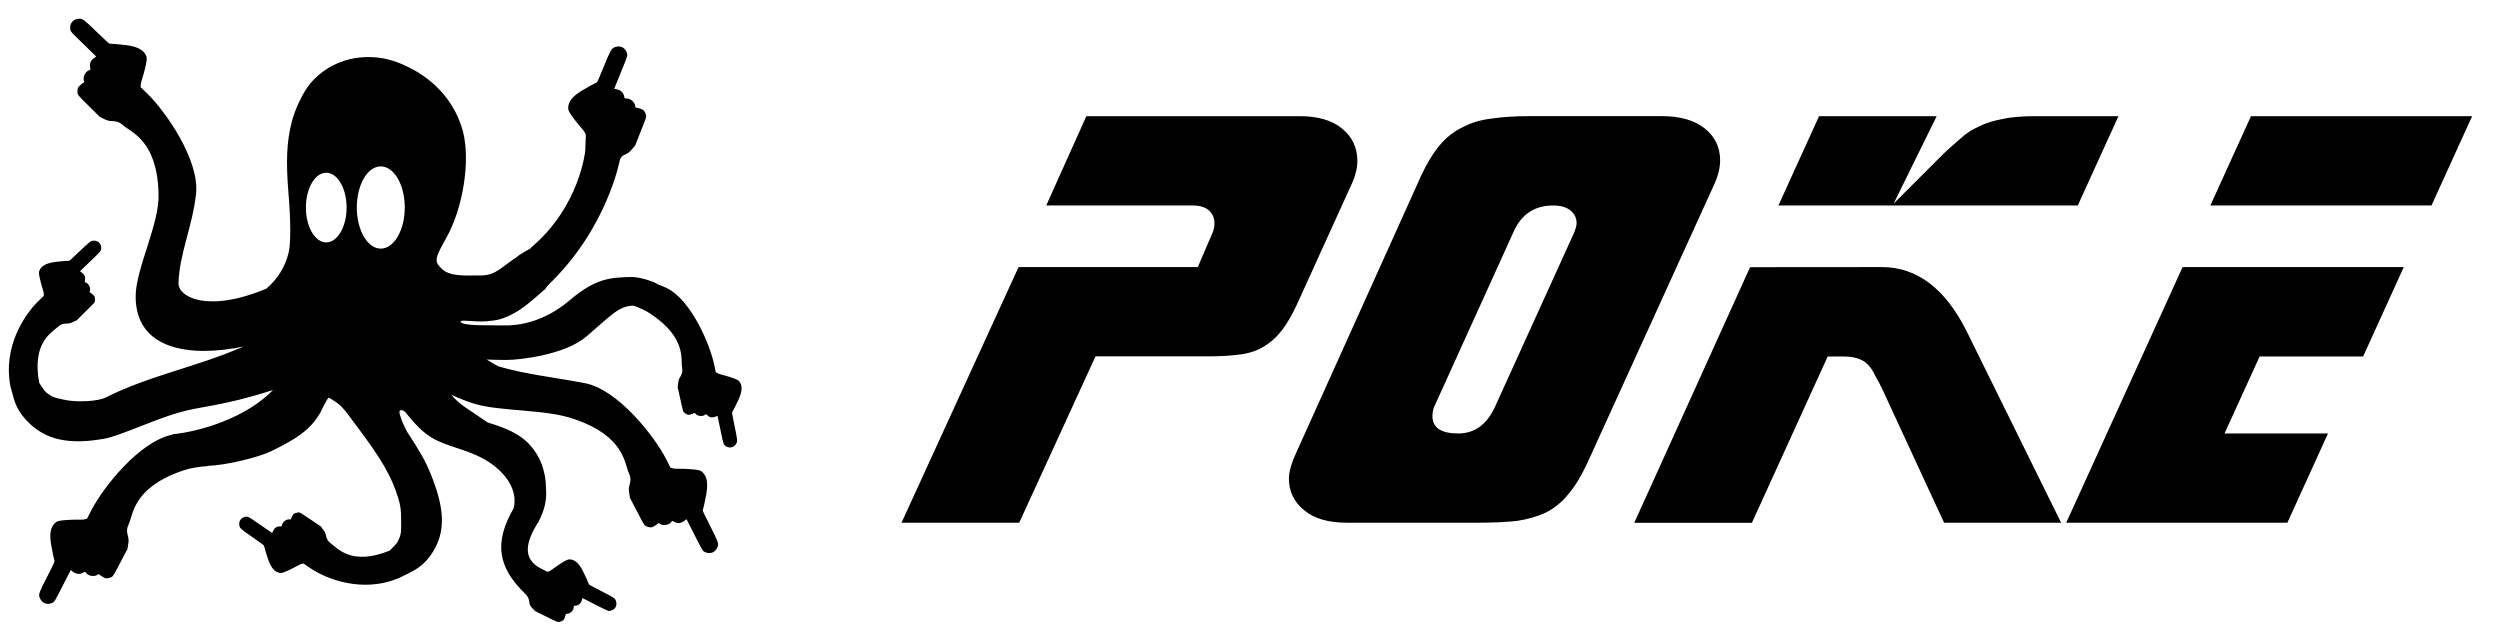
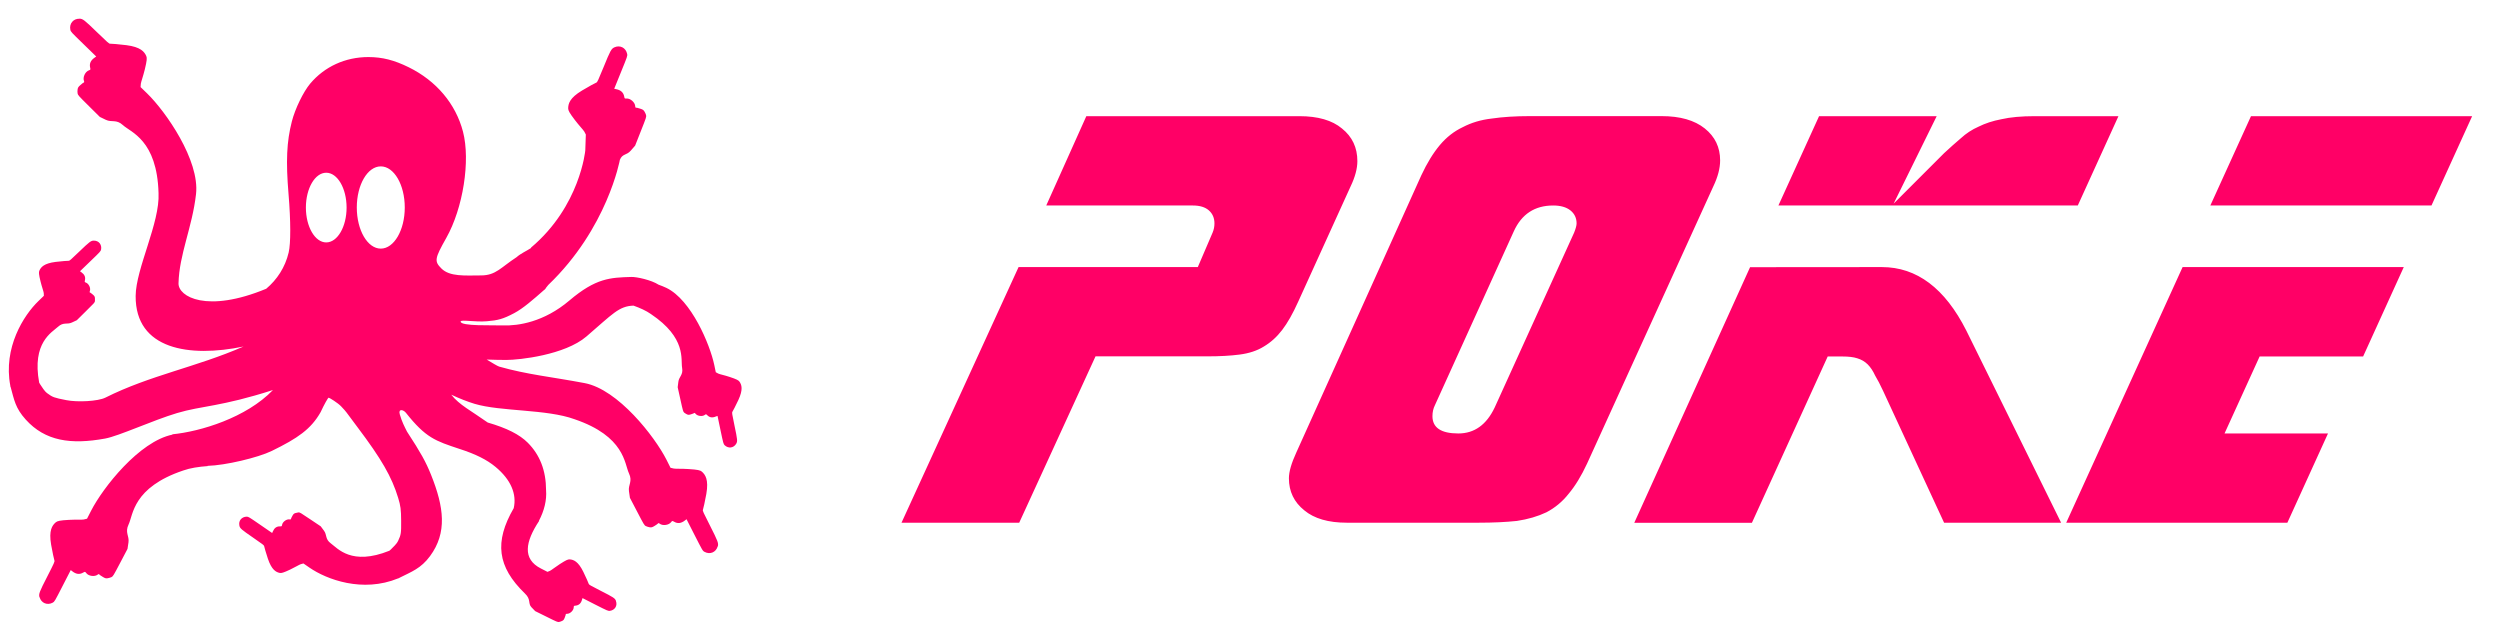
<svg xmlns="http://www.w3.org/2000/svg" width="96" height="24" viewBox="0 0 25.4 6.35" version="1.1" id="svg8">
  <defs id="defs2" />
  <g id="layer1" transform="translate(0,-290.65)">
-     <path style="fill:#000000;stroke-width:0.041" d="M 3.051 0.717 L 3.051 0.719 C 2.931 0.717 2.833 0.763 2.77 0.84 C 2.706 0.917 2.677 1.023 2.701 1.141 C 2.718 1.221 2.724 1.226 3.207 1.695 L 3.695 2.17 L 3.631 2.215 C 3.483 2.318 3.427 2.441 3.461 2.592 C 3.48 2.677 3.479 2.678 3.414 2.701 C 3.273 2.748 3.17 2.97 3.225 3.109 C 3.239 3.143 3.234 3.164 3.211 3.172 C 3.192 3.176 3.139 3.222 3.088 3.266 C 3.01 3.334 2.992 3.359 2.98 3.43 C 2.973 3.475 2.972 3.544 2.979 3.584 C 2.99 3.651 3.01 3.674 3.412 4.072 L 3.834 4.49 L 4.066 4.602 C 4.291 4.709 4.467 4.571 4.721 4.805 C 5.018 5.081 6.031 5.371 6.088 7.416 C 6.145 8.557 5.216 10.311 5.209 11.365 C 5.195 13.424 7.274 13.738 9.35 13.307 C 7.528 14.102 5.758 14.41 4.049 15.268 C 3.761 15.412 2.97 15.451 2.543 15.365 C 2.07 15.272 2.022 15.254 1.816 15.102 C 1.69 15.008 1.629 14.876 1.541 14.756 L 1.504 14.693 C 1.221 13.153 1.993 12.764 2.229 12.547 C 2.435 12.359 2.578 12.471 2.76 12.385 L 2.949 12.297 L 3.293 11.957 C 3.62 11.636 3.639 11.617 3.646 11.562 C 3.649 11.532 3.648 11.478 3.645 11.439 C 3.637 11.382 3.622 11.361 3.559 11.307 C 3.516 11.273 3.472 11.236 3.457 11.232 C 3.435 11.229 3.439 11.209 3.449 11.18 C 3.495 11.067 3.409 10.889 3.295 10.85 C 3.247 10.831 3.248 10.828 3.262 10.76 C 3.29 10.637 3.243 10.536 3.123 10.453 L 3.072 10.416 L 3.469 10.033 C 3.863 9.655 3.864 9.649 3.881 9.584 C 3.9 9.489 3.877 9.404 3.828 9.34 C 3.777 9.276 3.696 9.239 3.6 9.24 L 3.598 9.24 C 3.492 9.242 3.44 9.281 3.043 9.662 C 2.711 9.981 2.673 10.015 2.639 10.014 C 2.62 10.01 2.358 10.031 2.137 10.057 C 1.687 10.113 1.57 10.26 1.512 10.393 C 1.484 10.452 1.49 10.537 1.557 10.809 C 1.607 11.016 1.674 11.19 1.68 11.254 L 1.684 11.359 L 1.479 11.557 C 0.905 12.109 0.119 13.354 0.396 14.811 C 0.397 14.814 0.396 14.821 0.396 14.828 C 0.397 14.831 0.398 14.832 0.398 14.836 C 0.4 14.84 0.4 14.848 0.402 14.852 L 0.406 14.852 C 0.547 15.366 0.589 15.669 0.988 16.111 C 1.735 16.939 2.72 17.081 4.039 16.84 C 4.568 16.743 5.862 16.142 6.801 15.861 C 7.754 15.576 8.468 15.624 10.482 14.977 C 9.455 16.043 7.696 16.572 6.613 16.678 L 6.625 16.689 C 5.345 16.948 3.952 18.729 3.502 19.605 L 3.342 19.918 L 3.215 19.949 C 3.136 19.964 2.908 19.948 2.645 19.963 C 2.3 19.982 2.199 20.006 2.139 20.059 C 2.004 20.176 1.869 20.365 1.963 20.916 C 2.01 21.187 2.08 21.505 2.09 21.525 C 2.105 21.563 2.079 21.624 1.82 22.129 C 1.51 22.733 1.48 22.808 1.516 22.934 L 1.518 22.932 L 1.52 22.932 C 1.553 23.046 1.625 23.126 1.717 23.164 C 1.809 23.202 1.918 23.199 2.023 23.143 C 2.095 23.103 2.099 23.095 2.406 22.496 L 2.717 21.891 L 2.779 21.939 C 2.921 22.051 3.055 22.067 3.189 21.99 C 3.266 21.947 3.267 21.949 3.309 22.002 C 3.395 22.124 3.636 22.158 3.754 22.064 C 3.782 22.042 3.803 22.038 3.816 22.061 C 3.826 22.079 3.887 22.114 3.943 22.15 C 4.032 22.205 4.06 22.214 4.131 22.205 C 4.177 22.197 4.243 22.179 4.279 22.162 C 4.34 22.132 4.356 22.106 4.619 21.605 L 4.896 21.078 L 4.934 20.824 C 4.97 20.579 4.789 20.45 4.938 20.139 C 5.115 19.774 5.094 18.721 7.033 18.068 C 7.301 17.972 7.626 17.923 7.975 17.898 L 7.969 17.889 C 8.649 17.872 9.907 17.574 10.436 17.316 C 11.437 16.828 11.943 16.476 12.311 15.828 C 12.454 15.522 12.594 15.271 12.621 15.271 C 12.648 15.271 12.975 15.471 13.102 15.607 C 13.361 15.888 13.179 15.677 13.732 16.41 C 14.647 17.624 15.044 18.311 15.289 19.117 C 15.383 19.425 15.401 19.561 15.404 19.996 C 15.408 20.478 15.399 20.53 15.291 20.762 C 15.225 20.904 15.108 20.99 15.008 21.1 L 14.953 21.148 C 13.5 21.734 12.965 21.055 12.705 20.867 C 12.479 20.702 12.562 20.54 12.441 20.379 L 12.316 20.211 L 11.916 19.943 C 11.536 19.687 11.514 19.672 11.459 19.676 C 11.428 19.68 11.375 19.692 11.338 19.703 C 11.283 19.723 11.265 19.741 11.225 19.814 C 11.2 19.863 11.172 19.913 11.172 19.928 C 11.171 19.949 11.155 19.949 11.123 19.945 C 11.003 19.924 10.846 20.042 10.83 20.162 C 10.82 20.213 10.818 20.212 10.748 20.213 C 10.623 20.21 10.534 20.274 10.477 20.408 L 10.451 20.467 L 9.996 20.154 C 9.547 19.844 9.542 19.843 9.475 19.84 C 9.378 19.84 9.299 19.881 9.246 19.941 C 9.194 20.004 9.173 20.089 9.193 20.184 L 9.191 20.184 L 9.193 20.188 C 9.216 20.291 9.266 20.332 9.719 20.645 C 10.098 20.906 10.137 20.937 10.143 20.971 C 10.143 20.989 10.217 21.244 10.287 21.455 C 10.432 21.885 10.599 21.97 10.74 22 C 10.803 22.015 10.886 21.992 11.139 21.873 C 11.332 21.782 11.489 21.683 11.551 21.664 L 11.652 21.637 L 11.887 21.799 C 12.543 22.25 13.92 22.772 15.291 22.209 C 15.296 22.207 15.303 22.207 15.309 22.205 C 15.312 22.204 15.314 22.203 15.316 22.201 C 15.322 22.199 15.327 22.198 15.332 22.195 L 15.332 22.191 C 15.808 21.951 16.16 21.833 16.514 21.354 C 17.176 20.456 17.052 19.479 16.553 18.234 C 16.352 17.735 16.165 17.395 15.629 16.574 C 15.53 16.376 15.437 16.206 15.352 15.912 C 15.285 15.684 15.488 15.726 15.588 15.852 C 16.348 16.813 16.719 16.931 17.639 17.236 C 18.265 17.437 18.697 17.654 19.027 17.928 C 19.622 18.421 19.849 18.975 19.727 19.514 C 18.976 20.809 19.096 21.763 20.156 22.789 C 20.402 23.022 20.267 23.171 20.406 23.316 L 20.551 23.467 L 20.982 23.68 C 21.393 23.885 21.417 23.894 21.471 23.883 C 21.501 23.876 21.553 23.861 21.588 23.842 C 21.64 23.815 21.655 23.795 21.686 23.717 C 21.703 23.666 21.727 23.609 21.725 23.598 C 21.721 23.575 21.737 23.57 21.768 23.57 C 21.889 23.576 22.031 23.439 22.031 23.318 C 22.035 23.264 22.036 23.263 22.105 23.256 C 22.23 23.243 22.311 23.168 22.35 23.027 L 22.369 22.967 L 22.859 23.217 C 23.346 23.465 23.35 23.461 23.418 23.457 C 23.514 23.444 23.587 23.396 23.631 23.328 C 23.675 23.259 23.685 23.171 23.652 23.08 L 23.654 23.08 L 23.652 23.072 C 23.616 22.973 23.561 22.937 23.07 22.688 C 22.66 22.478 22.617 22.454 22.607 22.42 C 22.605 22.401 22.498 22.159 22.4 21.959 C 22.201 21.552 22.023 21.492 21.879 21.48 C 21.814 21.474 21.737 21.507 21.502 21.658 C 21.322 21.774 21.178 21.893 21.119 21.92 L 21.023 21.959 L 20.77 21.83 C 20.053 21.466 20.17 20.807 20.703 20.002 L 20.695 19.998 C 20.898 19.614 21 19.205 20.969 18.822 C 20.967 18.071 20.733 17.469 20.268 17.002 C 19.951 16.684 19.464 16.439 18.729 16.225 C 18.088 15.771 17.637 15.55 17.328 15.156 C 17.646 15.304 17.953 15.425 18.221 15.506 C 19.23 15.809 20.989 15.706 22.062 16.098 C 23.999 16.757 23.977 17.811 24.152 18.176 C 24.3 18.487 24.117 18.615 24.152 18.861 L 24.189 19.117 L 24.465 19.645 C 24.726 20.146 24.741 20.173 24.803 20.203 C 24.838 20.222 24.904 20.24 24.949 20.248 C 25.02 20.258 25.05 20.247 25.139 20.193 C 25.196 20.158 25.254 20.119 25.264 20.104 C 25.278 20.081 25.299 20.085 25.328 20.107 C 25.445 20.201 25.686 20.168 25.773 20.047 C 25.815 19.994 25.814 19.996 25.891 20.037 C 26.025 20.115 26.159 20.097 26.301 19.986 L 26.363 19.938 L 26.672 20.545 C 26.977 21.144 26.981 21.151 27.053 21.191 C 27.158 21.248 27.267 21.253 27.359 21.215 C 27.451 21.177 27.525 21.097 27.559 20.982 L 27.561 20.982 L 27.562 20.986 C 27.599 20.861 27.569 20.785 27.262 20.18 C 27.004 19.674 26.977 19.614 26.992 19.576 C 27.003 19.556 27.075 19.238 27.123 18.967 C 27.219 18.416 27.084 18.227 26.949 18.109 C 26.889 18.057 26.79 18.034 26.445 18.012 C 26.182 17.994 25.952 18.007 25.873 17.992 L 25.748 17.963 L 25.59 17.648 C 25.14 16.764 23.736 14.954 22.449 14.711 C 21.18 14.471 20.244 14.384 19.17 14.078 C 19.107 14.06 18.898 13.934 18.689 13.807 C 18.96 13.817 19.223 13.822 19.447 13.822 C 19.931 13.823 21.689 13.634 22.52 12.92 C 23.529 12.053 23.763 11.756 24.326 11.736 C 24.581 11.827 24.813 11.931 24.994 12.059 C 26.371 12.982 26.133 13.802 26.193 14.125 C 26.243 14.4 26.072 14.462 26.049 14.662 L 26.023 14.869 L 26.127 15.338 C 26.225 15.786 26.233 15.811 26.275 15.846 C 26.3 15.865 26.347 15.896 26.381 15.912 C 26.435 15.935 26.459 15.934 26.539 15.908 C 26.59 15.89 26.645 15.873 26.656 15.863 C 26.673 15.847 26.686 15.859 26.705 15.883 C 26.777 15.981 26.974 16.005 27.068 15.93 C 27.111 15.899 27.111 15.899 27.162 15.947 C 27.251 16.036 27.358 16.051 27.492 15.992 L 27.553 15.971 L 27.666 16.512 C 27.777 17.046 27.782 17.048 27.828 17.098 C 27.898 17.164 27.982 17.19 28.062 17.182 C 28.144 17.172 28.219 17.124 28.27 17.041 L 28.271 17.037 C 28.326 16.947 28.318 16.882 28.205 16.344 C 28.11 15.894 28.103 15.842 28.123 15.814 C 28.136 15.801 28.257 15.565 28.352 15.363 C 28.543 14.952 28.479 14.779 28.398 14.658 C 28.363 14.604 28.287 14.563 28.021 14.475 C 27.819 14.407 27.636 14.373 27.578 14.344 L 27.486 14.293 L 27.428 14.014 C 27.262 13.227 26.545 11.515 25.59 11.055 C 25.489 11.006 25.389 10.97 25.289 10.932 C 25.013 10.753 24.449 10.628 24.24 10.635 C 23.441 10.659 22.884 10.674 21.865 11.539 C 20.886 12.371 19.891 12.515 19.328 12.496 C 18.922 12.482 17.687 12.534 17.688 12.348 C 17.688 12.261 18.242 12.375 18.697 12.336 C 19.118 12.302 19.318 12.251 19.744 12.025 C 20.086 11.845 20.471 11.507 20.898 11.131 L 20.9 11.133 L 20.902 11.133 C 20.907 11.129 20.911 11.121 20.916 11.117 C 20.93 11.106 20.941 11.093 20.955 11.082 C 20.953 11.079 20.95 11.08 20.947 11.076 C 20.984 11.034 21.017 10.987 21.053 10.943 C 23.328 8.766 23.803 6.137 23.803 6.137 C 23.902 5.894 24.058 5.973 24.221 5.785 L 24.389 5.592 L 24.607 5.039 C 24.816 4.513 24.825 4.486 24.809 4.42 C 24.799 4.381 24.77 4.316 24.744 4.277 C 24.705 4.218 24.679 4.204 24.58 4.172 C 24.516 4.153 24.449 4.131 24.43 4.137 C 24.405 4.138 24.394 4.122 24.393 4.082 C 24.387 3.932 24.203 3.77 24.055 3.783 C 23.986 3.787 23.985 3.787 23.969 3.703 C 23.939 3.551 23.837 3.458 23.66 3.424 L 23.586 3.408 L 23.842 2.777 C 24.096 2.154 24.099 2.149 24.082 2.068 C 24.057 1.951 23.989 1.864 23.9 1.818 C 23.811 1.773 23.7 1.768 23.592 1.818 C 23.473 1.873 23.436 1.943 23.18 2.572 C 22.965 3.098 22.936 3.16 22.898 3.172 C 22.875 3.176 22.588 3.333 22.352 3.475 C 21.872 3.762 21.82 3.984 21.818 4.162 C 21.818 4.242 21.865 4.333 22.074 4.607 C 22.234 4.818 22.394 4.982 22.436 5.051 L 22.496 5.166 L 22.475 5.777 C 22.475 5.777 22.278 7.919 20.391 9.508 L 20.393 9.523 C 20.213 9.641 19.988 9.738 19.838 9.875 C 19.229 10.271 19.042 10.574 18.477 10.576 C 17.847 10.579 17.269 10.628 16.951 10.311 C 16.672 10.032 16.688 9.933 17.137 9.137 C 17.783 7.991 18.069 6.17 17.779 5.057 C 17.501 3.988 16.753 3.102 15.693 2.582 C 15.132 2.307 14.682 2.192 14.145 2.191 C 13.261 2.191 12.462 2.557 11.91 3.213 C 11.649 3.524 11.332 4.176 11.207 4.664 C 11.008 5.441 10.974 6.185 11.08 7.455 C 11.166 8.491 11.168 9.347 11.084 9.699 C 10.949 10.267 10.639 10.737 10.223 11.088 C 7.937 12.035 6.844 11.39 6.855 10.881 C 6.881 9.764 7.381 8.74 7.527 7.457 C 7.676 6.156 6.362 4.28 5.65 3.588 L 5.398 3.344 L 5.408 3.215 C 5.419 3.135 5.499 2.92 5.561 2.664 C 5.642 2.328 5.65 2.225 5.617 2.152 C 5.545 1.989 5.404 1.805 4.85 1.734 C 4.577 1.7 4.251 1.674 4.229 1.678 C 4.189 1.682 4.138 1.638 3.73 1.242 C 3.243 0.769 3.181 0.719 3.051 0.717 z M 58.744 4.459 C 58.192 4.459 57.703 4.49 57.277 4.553 C 56.867 4.6 56.497 4.711 56.166 4.885 C 55.835 5.042 55.543 5.27 55.291 5.57 C 55.039 5.87 54.801 6.255 54.58 6.729 L 49.779 17.375 C 49.59 17.785 49.494 18.115 49.494 18.367 C 49.494 18.872 49.692 19.283 50.086 19.598 C 50.464 19.913 51.009 20.072 51.719 20.072 L 56.781 20.072 C 57.333 20.072 57.822 20.049 58.248 20.004 C 58.674 19.94 59.052 19.829 59.383 19.672 C 59.714 19.498 59.998 19.263 60.234 18.963 C 60.487 18.663 60.723 18.276 60.943 17.803 L 65.793 7.154 C 65.966 6.792 66.053 6.46 66.053 6.16 C 66.053 5.656 65.857 5.247 65.463 4.932 C 65.069 4.617 64.516 4.459 63.807 4.459 L 58.744 4.459 z M 41.715 4.461 L 40.176 7.891 L 45.807 7.891 C 46.075 7.891 46.28 7.954 46.422 8.08 C 46.564 8.206 46.635 8.373 46.635 8.578 C 46.635 8.704 46.611 8.821 46.564 8.932 L 45.996 10.256 L 39.113 10.256 L 34.617 20.074 L 39.137 20.074 L 42.068 13.684 L 46.352 13.684 C 46.84 13.684 47.257 13.661 47.604 13.615 C 47.966 13.568 48.275 13.466 48.527 13.309 C 48.795 13.151 49.031 12.938 49.236 12.67 C 49.441 12.402 49.647 12.039 49.852 11.582 L 51.863 7.158 C 52.037 6.796 52.123 6.471 52.123 6.188 C 52.123 5.667 51.926 5.249 51.531 4.934 C 51.153 4.618 50.608 4.461 49.898 4.461 L 41.715 4.461 z M 69.852 4.461 L 68.291 7.891 L 79.787 7.891 L 81.348 4.461 L 78.131 4.461 C 77.626 4.461 77.2 4.499 76.854 4.578 C 76.522 4.641 76.231 4.737 75.979 4.863 C 75.726 4.974 75.498 5.123 75.293 5.312 C 75.088 5.486 74.875 5.676 74.654 5.881 L 72.715 7.82 L 74.369 4.461 L 69.852 4.461 z M 86.438 4.461 L 84.877 7.891 L 93.369 7.891 L 94.93 4.461 L 86.438 4.461 z M 14.623 6.389 C 15.131 6.39 15.543 7.095 15.543 7.967 C 15.543 8.838 15.131 9.546 14.623 9.547 C 14.114 9.548 13.701 8.84 13.701 7.967 C 13.701 7.094 14.114 6.388 14.623 6.389 z M 12.527 6.633 C 12.958 6.632 13.308 7.231 13.309 7.969 C 13.309 8.708 12.959 9.309 12.527 9.309 C 12.096 9.309 11.746 8.708 11.746 7.969 C 11.747 7.231 12.097 6.632 12.527 6.633 z M 59.643 7.891 C 59.926 7.891 60.147 7.954 60.305 8.08 C 60.462 8.206 60.541 8.373 60.541 8.578 C 60.541 8.657 60.51 8.774 60.447 8.932 L 57.395 15.65 C 57.079 16.313 56.615 16.645 56 16.645 C 55.338 16.645 55.006 16.424 55.006 15.982 C 55.006 15.825 55.038 15.683 55.102 15.557 L 58.129 8.885 C 58.429 8.222 58.933 7.891 59.643 7.891 z M 72.264 10.256 L 67.203 10.26 L 62.756 20.076 L 67.273 20.076 L 70.184 13.689 L 70.75 13.689 C 70.987 13.689 71.176 13.712 71.318 13.758 C 71.476 13.805 71.61 13.884 71.721 13.994 C 71.831 14.105 71.925 14.247 72.004 14.42 C 72.099 14.578 72.202 14.775 72.312 15.012 L 74.654 20.074 L 79.148 20.074 L 75.506 12.693 C 74.686 11.069 73.604 10.256 72.264 10.256 z M 83.812 10.256 L 79.342 20.074 L 87.834 20.074 L 89.395 16.645 L 85.422 16.645 L 86.77 13.688 L 90.744 13.688 L 92.305 10.256 L 83.812 10.256 z " transform="matrix(0.2645833,0,0,0.2645833,0,290.65)" id="path1064" />
+     <path style="fill:#ff0066;stroke-width:0.041" d="M 3.051 0.717 L 3.051 0.719 C 2.931 0.717 2.833 0.763 2.77 0.84 C 2.706 0.917 2.677 1.023 2.701 1.141 C 2.718 1.221 2.724 1.226 3.207 1.695 L 3.695 2.17 L 3.631 2.215 C 3.483 2.318 3.427 2.441 3.461 2.592 C 3.48 2.677 3.479 2.678 3.414 2.701 C 3.273 2.748 3.17 2.97 3.225 3.109 C 3.239 3.143 3.234 3.164 3.211 3.172 C 3.192 3.176 3.139 3.222 3.088 3.266 C 3.01 3.334 2.992 3.359 2.98 3.43 C 2.973 3.475 2.972 3.544 2.979 3.584 C 2.99 3.651 3.01 3.674 3.412 4.072 L 3.834 4.49 L 4.066 4.602 C 4.291 4.709 4.467 4.571 4.721 4.805 C 5.018 5.081 6.031 5.371 6.088 7.416 C 6.145 8.557 5.216 10.311 5.209 11.365 C 5.195 13.424 7.274 13.738 9.35 13.307 C 7.528 14.102 5.758 14.41 4.049 15.268 C 3.761 15.412 2.97 15.451 2.543 15.365 C 2.07 15.272 2.022 15.254 1.816 15.102 C 1.69 15.008 1.629 14.876 1.541 14.756 L 1.504 14.693 C 1.221 13.153 1.993 12.764 2.229 12.547 C 2.435 12.359 2.578 12.471 2.76 12.385 L 2.949 12.297 L 3.293 11.957 C 3.62 11.636 3.639 11.617 3.646 11.562 C 3.649 11.532 3.648 11.478 3.645 11.439 C 3.637 11.382 3.622 11.361 3.559 11.307 C 3.516 11.273 3.472 11.236 3.457 11.232 C 3.435 11.229 3.439 11.209 3.449 11.18 C 3.495 11.067 3.409 10.889 3.295 10.85 C 3.247 10.831 3.248 10.828 3.262 10.76 C 3.29 10.637 3.243 10.536 3.123 10.453 L 3.072 10.416 L 3.469 10.033 C 3.863 9.655 3.864 9.649 3.881 9.584 C 3.9 9.489 3.877 9.404 3.828 9.34 C 3.777 9.276 3.696 9.239 3.6 9.24 L 3.598 9.24 C 3.492 9.242 3.44 9.281 3.043 9.662 C 2.711 9.981 2.673 10.015 2.639 10.014 C 2.62 10.01 2.358 10.031 2.137 10.057 C 1.687 10.113 1.57 10.26 1.512 10.393 C 1.484 10.452 1.49 10.537 1.557 10.809 C 1.607 11.016 1.674 11.19 1.68 11.254 L 1.684 11.359 L 1.479 11.557 C 0.905 12.109 0.119 13.354 0.396 14.811 C 0.397 14.814 0.396 14.821 0.396 14.828 C 0.397 14.831 0.398 14.832 0.398 14.836 C 0.4 14.84 0.4 14.848 0.402 14.852 L 0.406 14.852 C 0.547 15.366 0.589 15.669 0.988 16.111 C 1.735 16.939 2.72 17.081 4.039 16.84 C 4.568 16.743 5.862 16.142 6.801 15.861 C 7.754 15.576 8.468 15.624 10.482 14.977 C 9.455 16.043 7.696 16.572 6.613 16.678 L 6.625 16.689 C 5.345 16.948 3.952 18.729 3.502 19.605 L 3.342 19.918 L 3.215 19.949 C 3.136 19.964 2.908 19.948 2.645 19.963 C 2.3 19.982 2.199 20.006 2.139 20.059 C 2.004 20.176 1.869 20.365 1.963 20.916 C 2.01 21.187 2.08 21.505 2.09 21.525 C 2.105 21.563 2.079 21.624 1.82 22.129 C 1.51 22.733 1.48 22.808 1.516 22.934 L 1.518 22.932 L 1.52 22.932 C 1.553 23.046 1.625 23.126 1.717 23.164 C 1.809 23.202 1.918 23.199 2.023 23.143 C 2.095 23.103 2.099 23.095 2.406 22.496 L 2.717 21.891 L 2.779 21.939 C 2.921 22.051 3.055 22.067 3.189 21.99 C 3.266 21.947 3.267 21.949 3.309 22.002 C 3.395 22.124 3.636 22.158 3.754 22.064 C 3.782 22.042 3.803 22.038 3.816 22.061 C 3.826 22.079 3.887 22.114 3.943 22.15 C 4.032 22.205 4.06 22.214 4.131 22.205 C 4.177 22.197 4.243 22.179 4.279 22.162 C 4.34 22.132 4.356 22.106 4.619 21.605 L 4.896 21.078 L 4.934 20.824 C 4.97 20.579 4.789 20.45 4.938 20.139 C 5.115 19.774 5.094 18.721 7.033 18.068 C 7.301 17.972 7.626 17.923 7.975 17.898 L 7.969 17.889 C 8.649 17.872 9.907 17.574 10.436 17.316 C 11.437 16.828 11.943 16.476 12.311 15.828 C 12.454 15.522 12.594 15.271 12.621 15.271 C 12.648 15.271 12.975 15.471 13.102 15.607 C 13.361 15.888 13.179 15.677 13.732 16.41 C 14.647 17.624 15.044 18.311 15.289 19.117 C 15.383 19.425 15.401 19.561 15.404 19.996 C 15.408 20.478 15.399 20.53 15.291 20.762 C 15.225 20.904 15.108 20.99 15.008 21.1 L 14.953 21.148 C 13.5 21.734 12.965 21.055 12.705 20.867 C 12.479 20.702 12.562 20.54 12.441 20.379 L 12.316 20.211 L 11.916 19.943 C 11.536 19.687 11.514 19.672 11.459 19.676 C 11.428 19.68 11.375 19.692 11.338 19.703 C 11.283 19.723 11.265 19.741 11.225 19.814 C 11.2 19.863 11.172 19.913 11.172 19.928 C 11.171 19.949 11.155 19.949 11.123 19.945 C 11.003 19.924 10.846 20.042 10.83 20.162 C 10.82 20.213 10.818 20.212 10.748 20.213 C 10.623 20.21 10.534 20.274 10.477 20.408 L 10.451 20.467 L 9.996 20.154 C 9.547 19.844 9.542 19.843 9.475 19.84 C 9.378 19.84 9.299 19.881 9.246 19.941 C 9.194 20.004 9.173 20.089 9.193 20.184 L 9.191 20.184 L 9.193 20.188 C 9.216 20.291 9.266 20.332 9.719 20.645 C 10.098 20.906 10.137 20.937 10.143 20.971 C 10.143 20.989 10.217 21.244 10.287 21.455 C 10.432 21.885 10.599 21.97 10.74 22 C 10.803 22.015 10.886 21.992 11.139 21.873 C 11.332 21.782 11.489 21.683 11.551 21.664 L 11.652 21.637 L 11.887 21.799 C 12.543 22.25 13.92 22.772 15.291 22.209 C 15.296 22.207 15.303 22.207 15.309 22.205 C 15.312 22.204 15.314 22.203 15.316 22.201 C 15.322 22.199 15.327 22.198 15.332 22.195 L 15.332 22.191 C 15.808 21.951 16.16 21.833 16.514 21.354 C 17.176 20.456 17.052 19.479 16.553 18.234 C 16.352 17.735 16.165 17.395 15.629 16.574 C 15.53 16.376 15.437 16.206 15.352 15.912 C 15.285 15.684 15.488 15.726 15.588 15.852 C 16.348 16.813 16.719 16.931 17.639 17.236 C 18.265 17.437 18.697 17.654 19.027 17.928 C 19.622 18.421 19.849 18.975 19.727 19.514 C 18.976 20.809 19.096 21.763 20.156 22.789 C 20.402 23.022 20.267 23.171 20.406 23.316 L 20.551 23.467 L 20.982 23.68 C 21.393 23.885 21.417 23.894 21.471 23.883 C 21.501 23.876 21.553 23.861 21.588 23.842 C 21.64 23.815 21.655 23.795 21.686 23.717 C 21.703 23.666 21.727 23.609 21.725 23.598 C 21.721 23.575 21.737 23.57 21.768 23.57 C 21.889 23.576 22.031 23.439 22.031 23.318 C 22.035 23.264 22.036 23.263 22.105 23.256 C 22.23 23.243 22.311 23.168 22.35 23.027 L 22.369 22.967 L 22.859 23.217 C 23.346 23.465 23.35 23.461 23.418 23.457 C 23.514 23.444 23.587 23.396 23.631 23.328 C 23.675 23.259 23.685 23.171 23.652 23.08 L 23.654 23.08 L 23.652 23.072 C 23.616 22.973 23.561 22.937 23.07 22.688 C 22.66 22.478 22.617 22.454 22.607 22.42 C 22.605 22.401 22.498 22.159 22.4 21.959 C 22.201 21.552 22.023 21.492 21.879 21.48 C 21.814 21.474 21.737 21.507 21.502 21.658 C 21.322 21.774 21.178 21.893 21.119 21.92 L 21.023 21.959 L 20.77 21.83 C 20.053 21.466 20.17 20.807 20.703 20.002 L 20.695 19.998 C 20.898 19.614 21 19.205 20.969 18.822 C 20.967 18.071 20.733 17.469 20.268 17.002 C 19.951 16.684 19.464 16.439 18.729 16.225 C 18.088 15.771 17.637 15.55 17.328 15.156 C 17.646 15.304 17.953 15.425 18.221 15.506 C 19.23 15.809 20.989 15.706 22.062 16.098 C 23.999 16.757 23.977 17.811 24.152 18.176 C 24.3 18.487 24.117 18.615 24.152 18.861 L 24.189 19.117 L 24.465 19.645 C 24.726 20.146 24.741 20.173 24.803 20.203 C 24.838 20.222 24.904 20.24 24.949 20.248 C 25.02 20.258 25.05 20.247 25.139 20.193 C 25.196 20.158 25.254 20.119 25.264 20.104 C 25.278 20.081 25.299 20.085 25.328 20.107 C 25.445 20.201 25.686 20.168 25.773 20.047 C 25.815 19.994 25.814 19.996 25.891 20.037 C 26.025 20.115 26.159 20.097 26.301 19.986 L 26.363 19.938 L 26.672 20.545 C 26.977 21.144 26.981 21.151 27.053 21.191 C 27.158 21.248 27.267 21.253 27.359 21.215 C 27.451 21.177 27.525 21.097 27.559 20.982 L 27.561 20.982 L 27.562 20.986 C 27.599 20.861 27.569 20.785 27.262 20.18 C 27.004 19.674 26.977 19.614 26.992 19.576 C 27.003 19.556 27.075 19.238 27.123 18.967 C 27.219 18.416 27.084 18.227 26.949 18.109 C 26.889 18.057 26.79 18.034 26.445 18.012 C 26.182 17.994 25.952 18.007 25.873 17.992 L 25.748 17.963 L 25.59 17.648 C 25.14 16.764 23.736 14.954 22.449 14.711 C 21.18 14.471 20.244 14.384 19.17 14.078 C 19.107 14.06 18.898 13.934 18.689 13.807 C 18.96 13.817 19.223 13.822 19.447 13.822 C 19.931 13.823 21.689 13.634 22.52 12.92 C 23.529 12.053 23.763 11.756 24.326 11.736 C 24.581 11.827 24.813 11.931 24.994 12.059 C 26.371 12.982 26.133 13.802 26.193 14.125 C 26.243 14.4 26.072 14.462 26.049 14.662 L 26.023 14.869 L 26.127 15.338 C 26.225 15.786 26.233 15.811 26.275 15.846 C 26.3 15.865 26.347 15.896 26.381 15.912 C 26.435 15.935 26.459 15.934 26.539 15.908 C 26.59 15.89 26.645 15.873 26.656 15.863 C 26.673 15.847 26.686 15.859 26.705 15.883 C 26.777 15.981 26.974 16.005 27.068 15.93 C 27.111 15.899 27.111 15.899 27.162 15.947 C 27.251 16.036 27.358 16.051 27.492 15.992 L 27.553 15.971 L 27.666 16.512 C 27.777 17.046 27.782 17.048 27.828 17.098 C 27.898 17.164 27.982 17.19 28.062 17.182 C 28.144 17.172 28.219 17.124 28.27 17.041 L 28.271 17.037 C 28.326 16.947 28.318 16.882 28.205 16.344 C 28.11 15.894 28.103 15.842 28.123 15.814 C 28.136 15.801 28.257 15.565 28.352 15.363 C 28.543 14.952 28.479 14.779 28.398 14.658 C 28.363 14.604 28.287 14.563 28.021 14.475 C 27.819 14.407 27.636 14.373 27.578 14.344 L 27.486 14.293 L 27.428 14.014 C 27.262 13.227 26.545 11.515 25.59 11.055 C 25.489 11.006 25.389 10.97 25.289 10.932 C 25.013 10.753 24.449 10.628 24.24 10.635 C 23.441 10.659 22.884 10.674 21.865 11.539 C 20.886 12.371 19.891 12.515 19.328 12.496 C 18.922 12.482 17.687 12.534 17.688 12.348 C 17.688 12.261 18.242 12.375 18.697 12.336 C 19.118 12.302 19.318 12.251 19.744 12.025 C 20.086 11.845 20.471 11.507 20.898 11.131 L 20.9 11.133 L 20.902 11.133 C 20.907 11.129 20.911 11.121 20.916 11.117 C 20.93 11.106 20.941 11.093 20.955 11.082 C 20.953 11.079 20.95 11.08 20.947 11.076 C 20.984 11.034 21.017 10.987 21.053 10.943 C 23.328 8.766 23.803 6.137 23.803 6.137 C 23.902 5.894 24.058 5.973 24.221 5.785 L 24.389 5.592 L 24.607 5.039 C 24.816 4.513 24.825 4.486 24.809 4.42 C 24.799 4.381 24.77 4.316 24.744 4.277 C 24.705 4.218 24.679 4.204 24.58 4.172 C 24.516 4.153 24.449 4.131 24.43 4.137 C 24.405 4.138 24.394 4.122 24.393 4.082 C 24.387 3.932 24.203 3.77 24.055 3.783 C 23.986 3.787 23.985 3.787 23.969 3.703 C 23.939 3.551 23.837 3.458 23.66 3.424 L 23.586 3.408 L 23.842 2.777 C 24.096 2.154 24.099 2.149 24.082 2.068 C 24.057 1.951 23.989 1.864 23.9 1.818 C 23.811 1.773 23.7 1.768 23.592 1.818 C 23.473 1.873 23.436 1.943 23.18 2.572 C 22.965 3.098 22.936 3.16 22.898 3.172 C 22.875 3.176 22.588 3.333 22.352 3.475 C 21.872 3.762 21.82 3.984 21.818 4.162 C 21.818 4.242 21.865 4.333 22.074 4.607 C 22.234 4.818 22.394 4.982 22.436 5.051 L 22.496 5.166 L 22.475 5.777 C 22.475 5.777 22.278 7.919 20.391 9.508 L 20.393 9.523 C 20.213 9.641 19.988 9.738 19.838 9.875 C 19.229 10.271 19.042 10.574 18.477 10.576 C 17.847 10.579 17.269 10.628 16.951 10.311 C 16.672 10.032 16.688 9.933 17.137 9.137 C 17.783 7.991 18.069 6.17 17.779 5.057 C 17.501 3.988 16.753 3.102 15.693 2.582 C 15.132 2.307 14.682 2.192 14.145 2.191 C 13.261 2.191 12.462 2.557 11.91 3.213 C 11.649 3.524 11.332 4.176 11.207 4.664 C 11.008 5.441 10.974 6.185 11.08 7.455 C 11.166 8.491 11.168 9.347 11.084 9.699 C 10.949 10.267 10.639 10.737 10.223 11.088 C 7.937 12.035 6.844 11.39 6.855 10.881 C 6.881 9.764 7.381 8.74 7.527 7.457 C 7.676 6.156 6.362 4.28 5.65 3.588 L 5.398 3.344 L 5.408 3.215 C 5.419 3.135 5.499 2.92 5.561 2.664 C 5.642 2.328 5.65 2.225 5.617 2.152 C 5.545 1.989 5.404 1.805 4.85 1.734 C 4.577 1.7 4.251 1.674 4.229 1.678 C 4.189 1.682 4.138 1.638 3.73 1.242 C 3.243 0.769 3.181 0.719 3.051 0.717 z M 58.744 4.459 C 58.192 4.459 57.703 4.49 57.277 4.553 C 56.867 4.6 56.497 4.711 56.166 4.885 C 55.835 5.042 55.543 5.27 55.291 5.57 C 55.039 5.87 54.801 6.255 54.58 6.729 L 49.779 17.375 C 49.59 17.785 49.494 18.115 49.494 18.367 C 49.494 18.872 49.692 19.283 50.086 19.598 C 50.464 19.913 51.009 20.072 51.719 20.072 L 56.781 20.072 C 57.333 20.072 57.822 20.049 58.248 20.004 C 58.674 19.94 59.052 19.829 59.383 19.672 C 59.714 19.498 59.998 19.263 60.234 18.963 C 60.487 18.663 60.723 18.276 60.943 17.803 L 65.793 7.154 C 65.966 6.792 66.053 6.46 66.053 6.16 C 66.053 5.656 65.857 5.247 65.463 4.932 C 65.069 4.617 64.516 4.459 63.807 4.459 L 58.744 4.459 z M 41.715 4.461 L 40.176 7.891 L 45.807 7.891 C 46.075 7.891 46.28 7.954 46.422 8.08 C 46.564 8.206 46.635 8.373 46.635 8.578 C 46.635 8.704 46.611 8.821 46.564 8.932 L 45.996 10.256 L 39.113 10.256 L 34.617 20.074 L 39.137 20.074 L 42.068 13.684 L 46.352 13.684 C 46.84 13.684 47.257 13.661 47.604 13.615 C 47.966 13.568 48.275 13.466 48.527 13.309 C 48.795 13.151 49.031 12.938 49.236 12.67 C 49.441 12.402 49.647 12.039 49.852 11.582 L 51.863 7.158 C 52.037 6.796 52.123 6.471 52.123 6.188 C 52.123 5.667 51.926 5.249 51.531 4.934 C 51.153 4.618 50.608 4.461 49.898 4.461 L 41.715 4.461 z M 69.852 4.461 L 68.291 7.891 L 79.787 7.891 L 81.348 4.461 L 78.131 4.461 C 77.626 4.461 77.2 4.499 76.854 4.578 C 76.522 4.641 76.231 4.737 75.979 4.863 C 75.726 4.974 75.498 5.123 75.293 5.312 C 75.088 5.486 74.875 5.676 74.654 5.881 L 72.715 7.82 L 74.369 4.461 L 69.852 4.461 z M 86.438 4.461 L 84.877 7.891 L 93.369 7.891 L 94.93 4.461 L 86.438 4.461 z M 14.623 6.389 C 15.131 6.39 15.543 7.095 15.543 7.967 C 15.543 8.838 15.131 9.546 14.623 9.547 C 14.114 9.548 13.701 8.84 13.701 7.967 C 13.701 7.094 14.114 6.388 14.623 6.389 z M 12.527 6.633 C 12.958 6.632 13.308 7.231 13.309 7.969 C 13.309 8.708 12.959 9.309 12.527 9.309 C 12.096 9.309 11.746 8.708 11.746 7.969 C 11.747 7.231 12.097 6.632 12.527 6.633 z M 59.643 7.891 C 59.926 7.891 60.147 7.954 60.305 8.08 C 60.462 8.206 60.541 8.373 60.541 8.578 C 60.541 8.657 60.51 8.774 60.447 8.932 L 57.395 15.65 C 57.079 16.313 56.615 16.645 56 16.645 C 55.338 16.645 55.006 16.424 55.006 15.982 C 55.006 15.825 55.038 15.683 55.102 15.557 L 58.129 8.885 C 58.429 8.222 58.933 7.891 59.643 7.891 z M 72.264 10.256 L 67.203 10.26 L 62.756 20.076 L 67.273 20.076 L 70.184 13.689 L 70.75 13.689 C 70.987 13.689 71.176 13.712 71.318 13.758 C 71.476 13.805 71.61 13.884 71.721 13.994 C 71.831 14.105 71.925 14.247 72.004 14.42 C 72.099 14.578 72.202 14.775 72.312 15.012 L 74.654 20.074 L 79.148 20.074 L 75.506 12.693 C 74.686 11.069 73.604 10.256 72.264 10.256 z M 83.812 10.256 L 79.342 20.074 L 87.834 20.074 L 89.395 16.645 L 85.422 16.645 L 86.77 13.688 L 90.744 13.688 L 92.305 10.256 L 83.812 10.256 z " id="path1064" transform="matrix(0.2645833,0,0,0.2645833,0,290.65)" />
  </g>
</svg>
